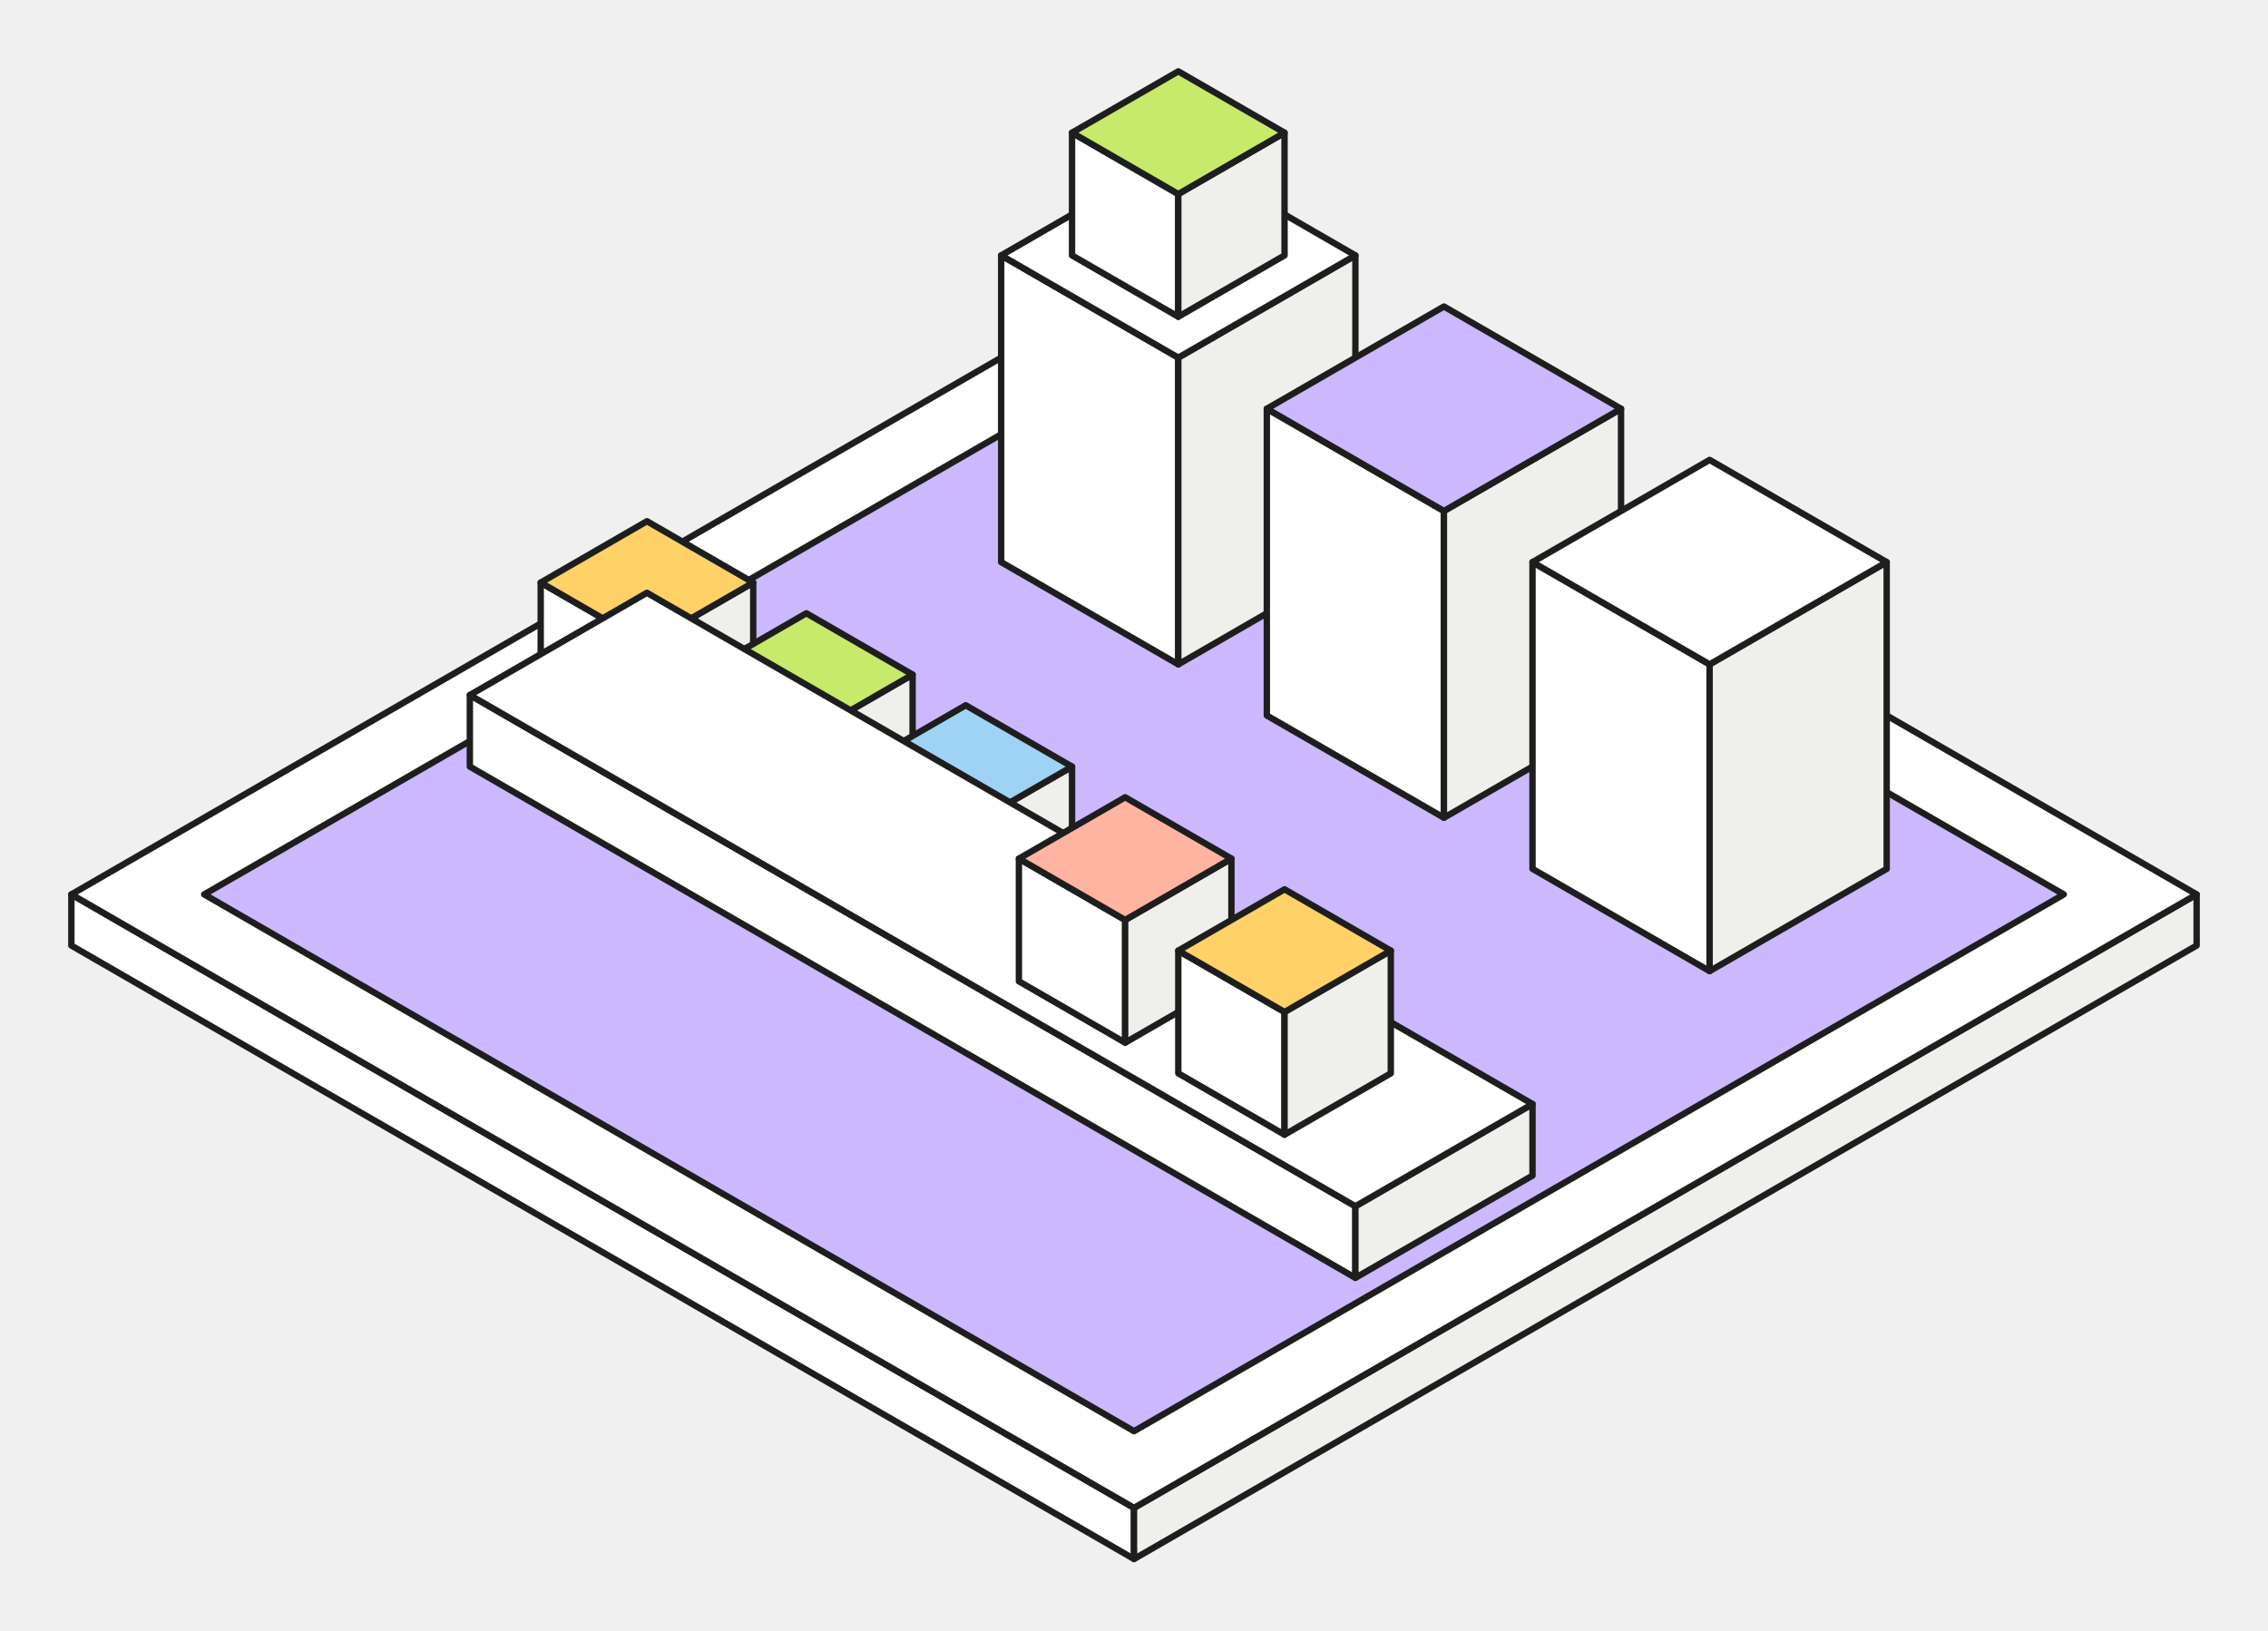
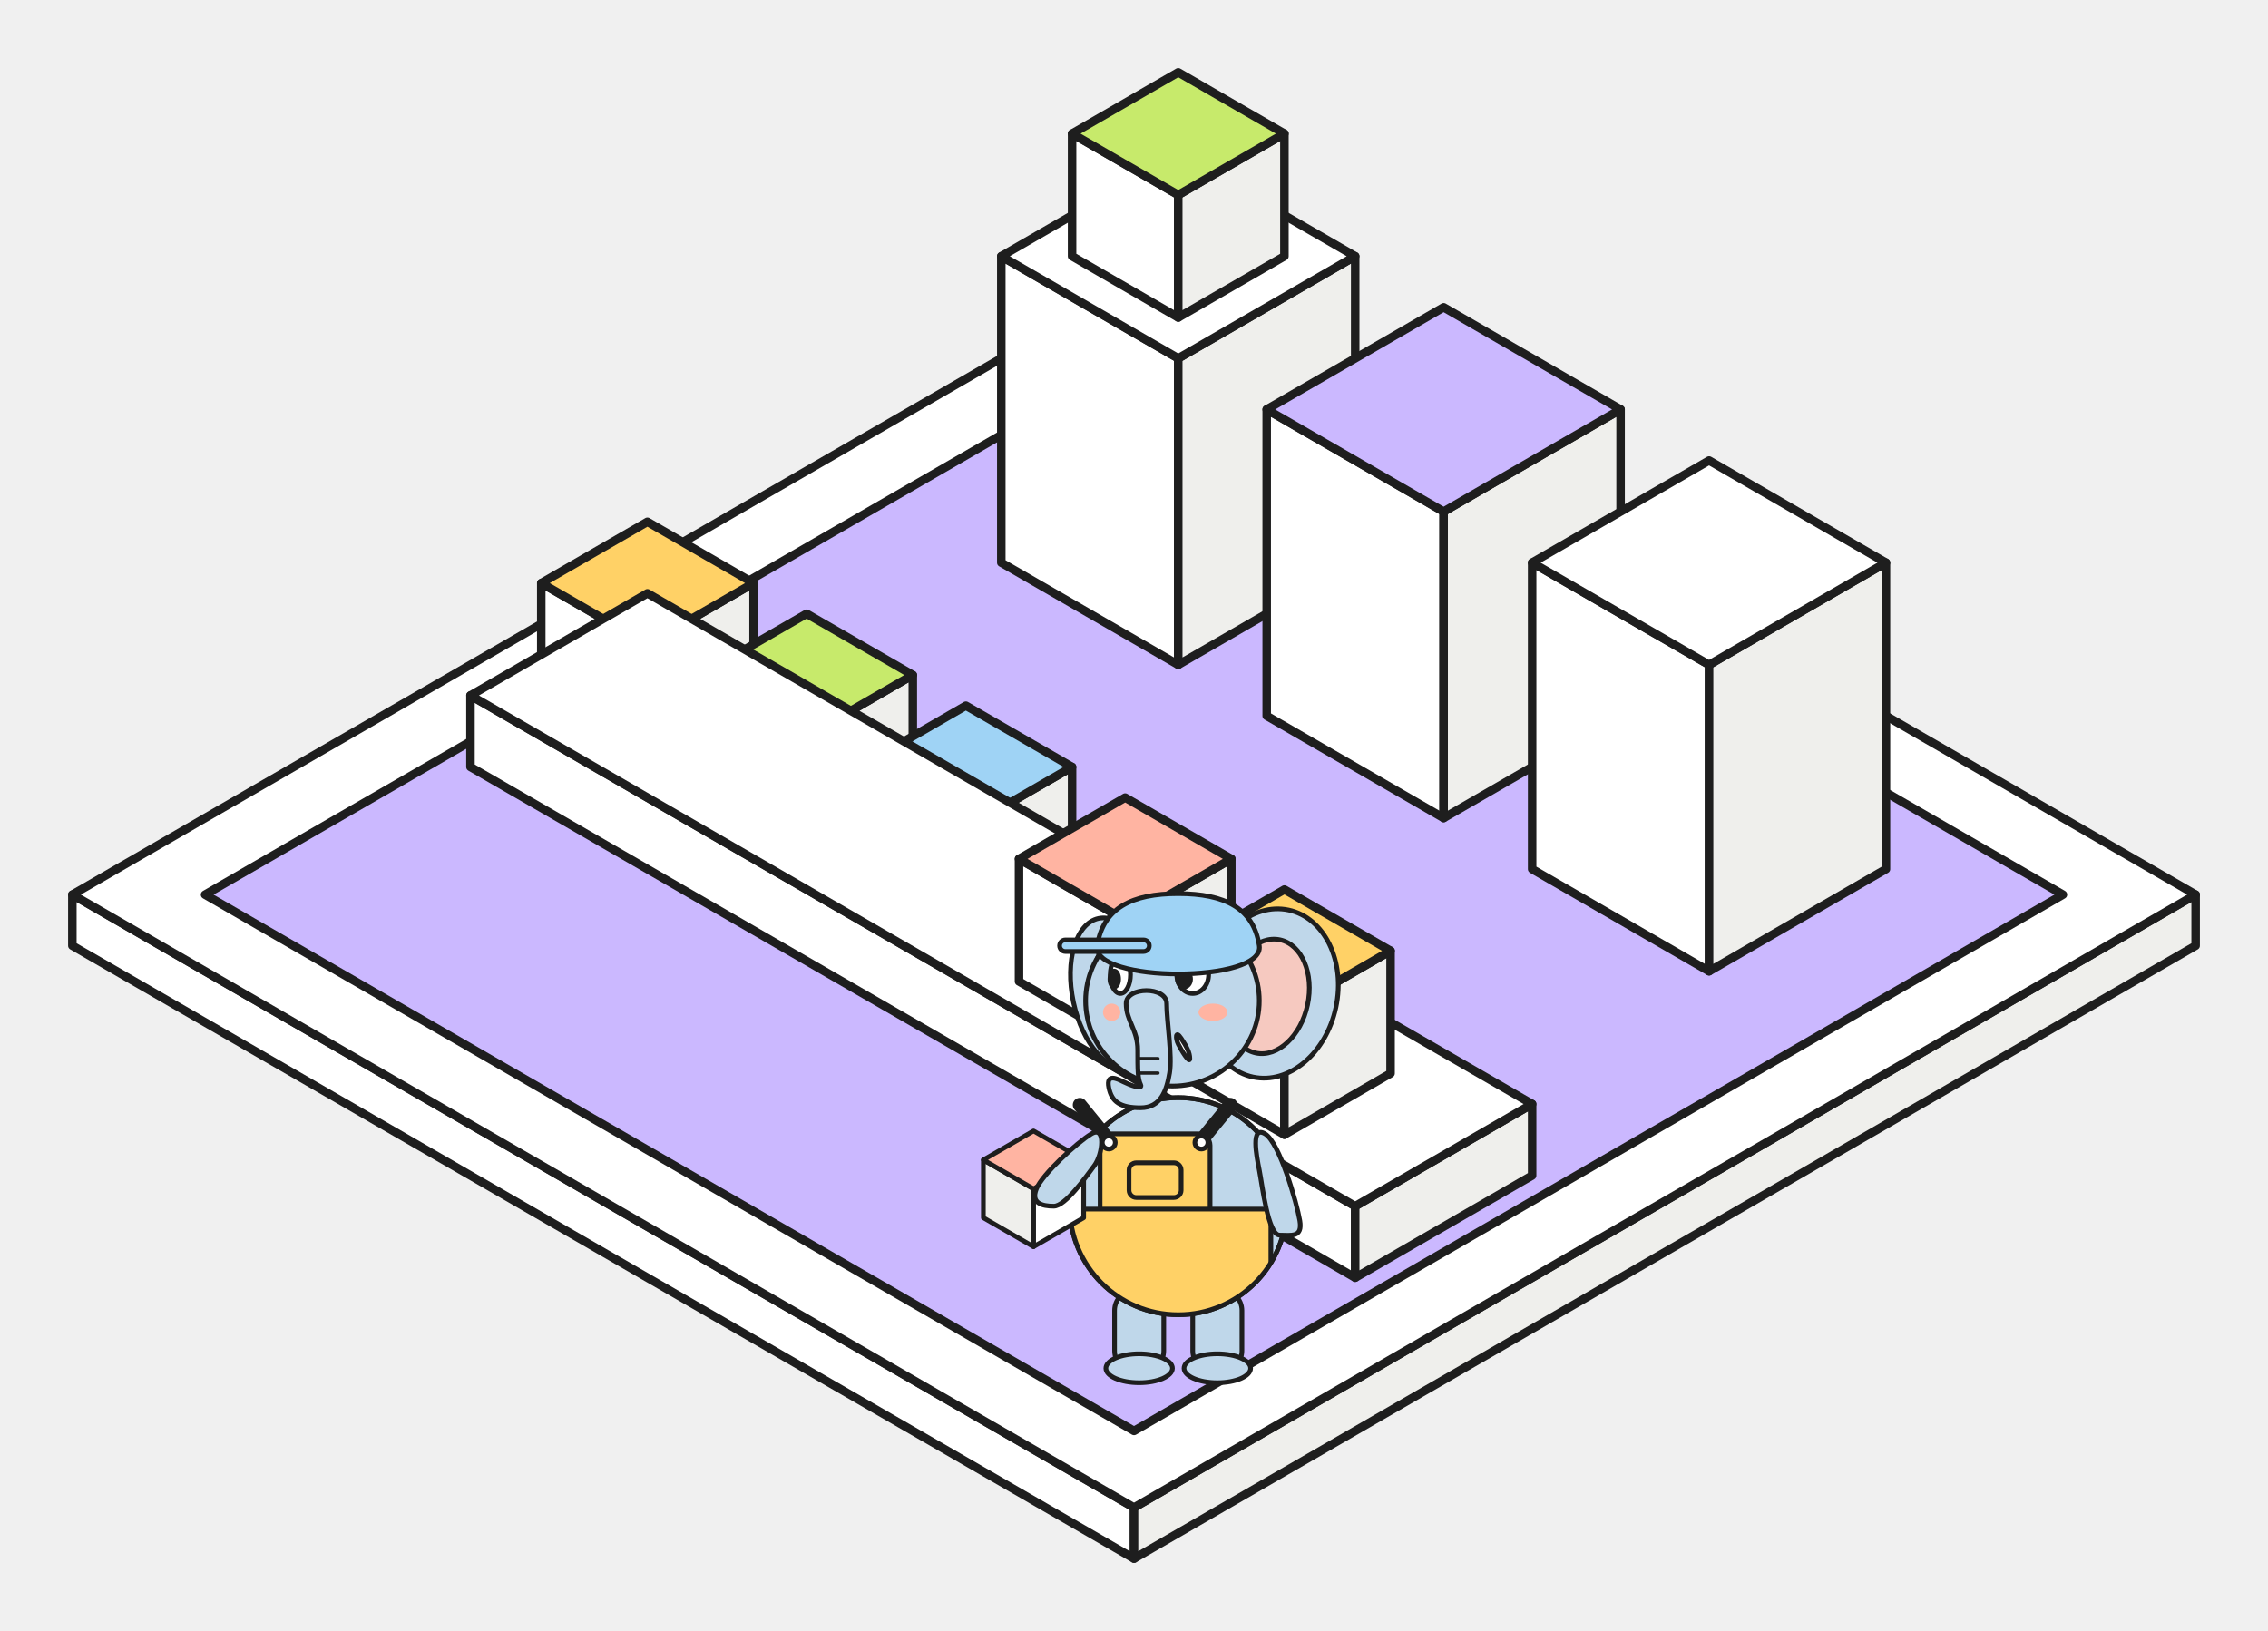
- <svg xmlns="http://www.w3.org/2000/svg" version="1.1" id="Layer_1" x="0px" y="0px" viewBox="0 0 532.33 382.7" enable-background="new 0 0 532.33 382.7" xml:space="preserve">
-   <polygon fill="#FFFFFF" stroke="#1E1E1E" stroke-width="1.5" stroke-linecap="round" stroke-linejoin="round" stroke-miterlimit="10" points="  16.75,221.95 266.17,365.95 266.17,353.95 16.75,209.95 " />
-   <polygon fill="#EFEFEC" stroke="#1E1E1E" stroke-width="1.5" stroke-linecap="round" stroke-linejoin="round" stroke-miterlimit="10" points="  515.58,221.95 266.17,365.95 266.17,353.95 515.58,209.95 " />
-   <polygon fill="#FFFFFF" stroke="#1E1E1E" stroke-width="1.5" stroke-linecap="round" stroke-linejoin="round" stroke-miterlimit="10" points="  266.17,65.95 515.58,209.95 266.17,353.95 16.75,209.95 " />
-   <polygon fill="#CBB8FF" stroke="#1E1E1E" stroke-width="1.5" stroke-linecap="round" stroke-linejoin="round" stroke-miterlimit="10" points="  266.17,83.95 484.4,209.95 266.17,335.95 47.93,209.95 " />
-   <polygon fill="#FFFFFF" stroke="#1E1E1E" stroke-width="1.5" stroke-linecap="round" stroke-linejoin="round" stroke-miterlimit="10" points="  234.99,131.95 276.56,155.95 276.56,83.95 234.99,59.95 " />
-   <polygon fill="#EFEFEC" stroke="#1E1E1E" stroke-width="1.5" stroke-linecap="round" stroke-linejoin="round" stroke-miterlimit="10" points="  318.13,131.95 276.56,155.95 276.56,83.95 318.13,59.95 " />
-   <polygon fill="#FFFFFF" stroke="#1E1E1E" stroke-width="1.5" stroke-linecap="round" stroke-linejoin="round" stroke-miterlimit="10" points="  276.56,35.95 318.13,59.95 276.56,83.95 234.99,59.95 " />
-   <polygon fill="#FFFFFF" stroke="#1E1E1E" stroke-width="1.5" stroke-linecap="round" stroke-linejoin="round" stroke-miterlimit="10" points="  251.62,59.95 276.56,74.35 276.56,45.55 251.62,31.15 " />
-   <polygon fill="#EFEFEC" stroke="#1E1E1E" stroke-width="1.5" stroke-linecap="round" stroke-linejoin="round" stroke-miterlimit="10" points="  301.5,59.95 276.56,74.35 276.56,45.55 301.5,31.15 " />
-   <polygon fill="#C7EA6B" stroke="#1E1E1E" stroke-width="1.5" stroke-linecap="round" stroke-linejoin="round" stroke-miterlimit="10" points="  276.56,16.75 301.5,31.15 276.56,45.55 251.62,31.15 " />
-   <polygon fill="#FFFFFF" stroke="#1E1E1E" stroke-width="1.5" stroke-linecap="round" stroke-linejoin="round" stroke-miterlimit="10" points="  297.34,167.95 338.91,191.95 338.91,119.95 297.34,95.95 " />
-   <polygon fill="#EFEFEC" stroke="#1E1E1E" stroke-width="1.5" stroke-linecap="round" stroke-linejoin="round" stroke-miterlimit="10" points="  380.48,167.95 338.91,191.95 338.91,119.95 380.48,95.95 " />
-   <polygon fill="#CBB8FF" stroke="#1E1E1E" stroke-width="1.5" stroke-linecap="round" stroke-linejoin="round" stroke-miterlimit="10" points="  338.91,71.95 380.48,95.95 338.91,119.95 297.34,95.95 " />
-   <polygon fill="#FFFFFF" stroke="#1E1E1E" stroke-width="1.5" stroke-linecap="round" stroke-linejoin="round" stroke-miterlimit="10" points="  126.91,165.55 151.85,179.95 151.85,151.15 126.91,136.75 " />
-   <polygon fill="#EFEFEC" stroke="#1E1E1E" stroke-width="1.5" stroke-linecap="round" stroke-linejoin="round" stroke-miterlimit="10" points="  176.79,165.55 151.85,179.95 151.85,151.15 176.79,136.75 " />
-   <polygon fill="#FFD166" stroke="#1E1E1E" stroke-width="1.5" stroke-linecap="round" stroke-linejoin="round" stroke-miterlimit="10" points="  151.85,122.35 176.79,136.75 151.85,151.15 126.91,136.75 " />
-   <polygon fill="#FFFFFF" stroke="#1E1E1E" stroke-width="1.5" stroke-linecap="round" stroke-linejoin="round" stroke-miterlimit="10" points="  359.7,203.95 401.27,227.95 401.27,155.95 359.7,131.95 " />
-   <polygon fill="#EFEFEC" stroke="#1E1E1E" stroke-width="1.5" stroke-linecap="round" stroke-linejoin="round" stroke-miterlimit="10" points="  442.83,203.95 401.27,227.95 401.27,155.95 442.83,131.95 " />
-   <polygon fill="#FFFFFF" stroke="#1E1E1E" stroke-width="1.5" stroke-linecap="round" stroke-linejoin="round" stroke-miterlimit="10" points="  401.27,107.95 442.83,131.95 401.27,155.95 359.7,131.95 " />
-   <polygon fill="#FFFFFF" stroke="#1E1E1E" stroke-width="1.5" stroke-linecap="round" stroke-linejoin="round" stroke-miterlimit="10" points="  164.32,187.15 189.26,201.55 189.26,172.75 164.32,158.35 " />
-   <polygon fill="#EFEFEC" stroke="#1E1E1E" stroke-width="1.5" stroke-linecap="round" stroke-linejoin="round" stroke-miterlimit="10" points="  214.2,187.15 189.26,201.55 189.26,172.75 214.2,158.35 " />
-   <polygon fill="#C7EA6B" stroke="#1E1E1E" stroke-width="1.5" stroke-linecap="round" stroke-linejoin="round" stroke-miterlimit="10" points="  189.26,143.95 214.2,158.35 189.26,172.75 164.32,158.35 " />
-   <polygon fill="#FFFFFF" stroke="#1E1E1E" stroke-width="1.5" stroke-linecap="round" stroke-linejoin="round" stroke-miterlimit="10" points="  201.73,208.75 226.67,223.15 226.67,194.35 201.73,179.95 " />
-   <polygon fill="#EFEFEC" stroke="#1E1E1E" stroke-width="1.5" stroke-linecap="round" stroke-linejoin="round" stroke-miterlimit="10" points="  251.62,208.75 226.67,223.15 226.67,194.35 251.62,179.95 " />
-   <polygon fill="#9FD3F5" stroke="#1E1E1E" stroke-width="1.5" stroke-linecap="round" stroke-linejoin="round" stroke-miterlimit="10" points="  226.67,165.55 251.62,179.95 226.67,194.35 201.73,179.95 " />
-   <polygon fill="#FFFFFF" stroke="#1E1E1E" stroke-width="1.5" stroke-linecap="round" stroke-linejoin="round" stroke-miterlimit="10" points="  110.28,179.95 318.13,299.95 318.13,283.15 110.28,163.15 " />
-   <polygon fill="#EFEFEC" stroke="#1E1E1E" stroke-width="1.5" stroke-linecap="round" stroke-linejoin="round" stroke-miterlimit="10" points="  359.7,275.95 318.13,299.95 318.13,283.15 359.7,259.15 " />
-   <polygon fill="#FFFFFF" stroke="#1E1E1E" stroke-width="1.5" stroke-linecap="round" stroke-linejoin="round" stroke-miterlimit="10" points="  151.85,139.15 359.7,259.15 318.13,283.15 110.28,163.15 " />
-   <polygon fill="#FFFFFF" stroke="#1E1E1E" stroke-width="1.5" stroke-linecap="round" stroke-linejoin="round" stroke-miterlimit="10" points="  239.15,230.35 264.09,244.75 264.09,215.95 239.15,201.55 " />
-   <polygon fill="#EFEFEC" stroke="#1E1E1E" stroke-width="1.5" stroke-linecap="round" stroke-linejoin="round" stroke-miterlimit="10" points="  289.03,230.35 264.09,244.75 264.09,215.95 289.03,201.55 " />
-   <polygon fill="#FFB4A2" stroke="#1E1E1E" stroke-width="1.5" stroke-linecap="round" stroke-linejoin="round" stroke-miterlimit="10" points="  264.09,187.15 289.03,201.55 264.09,215.95 239.15,201.55 " />
-   <polygon fill="#FFFFFF" stroke="#1E1E1E" stroke-width="1.5" stroke-linecap="round" stroke-linejoin="round" stroke-miterlimit="10" points="  276.56,251.95 301.5,266.35 301.5,237.55 276.56,223.15 " />
-   <polygon fill="#EFEFEC" stroke="#1E1E1E" stroke-width="1.5" stroke-linecap="round" stroke-linejoin="round" stroke-miterlimit="10" points="  326.44,251.95 301.5,266.35 301.5,237.55 326.44,223.15 " />
-   <polygon fill="#FFD166" stroke="#1E1E1E" stroke-width="1.5" stroke-linecap="round" stroke-linejoin="round" stroke-miterlimit="10" points="  301.5,208.75 326.44,223.15 301.5,237.55 276.56,223.15 " />
+ <svg xmlns="http://www.w3.org/2000/svg" xmlns:xlink="http://www.w3.org/1999/xlink" version="1.1" id="Layer_1" x="0px" y="0px" viewBox="0 0 532.83 383.2" enable-background="new 0 0 532.83 383.2" xml:space="preserve">
+   <polygon fill="#FFFFFF" stroke="#1E1E1E" stroke-width="2" stroke-linecap="round" stroke-linejoin="round" stroke-miterlimit="10" points="  17,222.2 266.42,366.2 266.42,354.2 17,210.2 " />
+   <polygon fill="#EFEFEC" stroke="#1E1E1E" stroke-width="2" stroke-linecap="round" stroke-linejoin="round" stroke-miterlimit="10" points="  515.83,222.2 266.42,366.2 266.42,354.2 515.83,210.2 " />
+   <polygon fill="#FFFFFF" stroke="#1E1E1E" stroke-width="2" stroke-linecap="round" stroke-linejoin="round" stroke-miterlimit="10" points="  266.42,66.2 515.83,210.2 266.42,354.2 17,210.2 " />
+   <polygon fill="#CBB8FF" stroke="#1E1E1E" stroke-width="2" stroke-linecap="round" stroke-linejoin="round" stroke-miterlimit="10" points="  266.42,84.2 484.65,210.2 266.42,336.2 48.18,210.2 " />
+   <polygon fill="#FFFFFF" stroke="#1E1E1E" stroke-width="2" stroke-linecap="round" stroke-linejoin="round" stroke-miterlimit="10" points="  235.24,132.2 276.81,156.2 276.81,84.2 235.24,60.2 " />
+   <polygon fill="#EFEFEC" stroke="#1E1E1E" stroke-width="2" stroke-linecap="round" stroke-linejoin="round" stroke-miterlimit="10" points="  318.38,132.2 276.81,156.2 276.81,84.2 318.38,60.2 " />
+   <polygon fill="#FFFFFF" stroke="#1E1E1E" stroke-width="2" stroke-linecap="round" stroke-linejoin="round" stroke-miterlimit="10" points="  276.81,36.2 318.38,60.2 276.81,84.2 235.24,60.2 " />
+   <polygon fill="#FFFFFF" stroke="#1E1E1E" stroke-width="2" stroke-linecap="round" stroke-linejoin="round" stroke-miterlimit="10" points="  251.87,60.2 276.81,74.6 276.81,45.8 251.87,31.4 " />
+   <polygon fill="#EFEFEC" stroke="#1E1E1E" stroke-width="2" stroke-linecap="round" stroke-linejoin="round" stroke-miterlimit="10" points="  301.75,60.2 276.81,74.6 276.81,45.8 301.75,31.4 " />
+   <polygon fill="#C7EA6B" stroke="#1E1E1E" stroke-width="2" stroke-linecap="round" stroke-linejoin="round" stroke-miterlimit="10" points="  276.81,17 301.75,31.4 276.81,45.8 251.87,31.4 " />
+   <polygon fill="#FFFFFF" stroke="#1E1E1E" stroke-width="2" stroke-linecap="round" stroke-linejoin="round" stroke-miterlimit="10" points="  297.59,168.2 339.16,192.2 339.16,120.2 297.59,96.2 " />
+   <polygon fill="#EFEFEC" stroke="#1E1E1E" stroke-width="2" stroke-linecap="round" stroke-linejoin="round" stroke-miterlimit="10" points="  380.73,168.2 339.16,192.2 339.16,120.2 380.73,96.2 " />
+   <polygon fill="#CBB8FF" stroke="#1E1E1E" stroke-width="2" stroke-linecap="round" stroke-linejoin="round" stroke-miterlimit="10" points="  339.16,72.2 380.73,96.2 339.16,120.2 297.59,96.2 " />
+   <polygon fill="#FFFFFF" stroke="#1E1E1E" stroke-width="2" stroke-linecap="round" stroke-linejoin="round" stroke-miterlimit="10" points="  127.16,165.8 152.1,180.2 152.1,151.4 127.16,137 " />
+   <polygon fill="#EFEFEC" stroke="#1E1E1E" stroke-width="2" stroke-linecap="round" stroke-linejoin="round" stroke-miterlimit="10" points="  177.04,165.8 152.1,180.2 152.1,151.4 177.04,137 " />
+   <polygon fill="#FFD166" stroke="#1E1E1E" stroke-width="2" stroke-linecap="round" stroke-linejoin="round" stroke-miterlimit="10" points="  152.1,122.6 177.04,137 152.1,151.4 127.16,137 " />
+   <polygon fill="#FFFFFF" stroke="#1E1E1E" stroke-width="2" stroke-linecap="round" stroke-linejoin="round" stroke-miterlimit="10" points="  359.95,204.2 401.52,228.2 401.52,156.2 359.95,132.2 " />
+   <polygon fill="#EFEFEC" stroke="#1E1E1E" stroke-width="2" stroke-linecap="round" stroke-linejoin="round" stroke-miterlimit="10" points="  443.08,204.2 401.52,228.2 401.52,156.2 443.08,132.2 " />
+   <polygon fill="#FFFFFF" stroke="#1E1E1E" stroke-width="2" stroke-linecap="round" stroke-linejoin="round" stroke-miterlimit="10" points="  401.52,108.2 443.08,132.2 401.52,156.2 359.95,132.2 " />
+   <polygon fill="#FFFFFF" stroke="#1E1E1E" stroke-width="2" stroke-linecap="round" stroke-linejoin="round" stroke-miterlimit="10" points="  164.57,187.4 189.51,201.8 189.51,173 164.57,158.6 " />
+   <polygon fill="#EFEFEC" stroke="#1E1E1E" stroke-width="2" stroke-linecap="round" stroke-linejoin="round" stroke-miterlimit="10" points="  214.45,187.4 189.51,201.8 189.51,173 214.45,158.6 " />
+   <polygon fill="#C7EA6B" stroke="#1E1E1E" stroke-width="2" stroke-linecap="round" stroke-linejoin="round" stroke-miterlimit="10" points="  189.51,144.2 214.45,158.6 189.51,173 164.57,158.6 " />
+   <polygon fill="#FFFFFF" stroke="#1E1E1E" stroke-width="2" stroke-linecap="round" stroke-linejoin="round" stroke-miterlimit="10" points="  201.98,209 226.92,223.4 226.92,194.6 201.98,180.2 " />
+   <polygon fill="#EFEFEC" stroke="#1E1E1E" stroke-width="2" stroke-linecap="round" stroke-linejoin="round" stroke-miterlimit="10" points="  251.87,209 226.92,223.4 226.92,194.6 251.87,180.2 " />
+   <polygon fill="#9FD3F5" stroke="#1E1E1E" stroke-width="2" stroke-linecap="round" stroke-linejoin="round" stroke-miterlimit="10" points="  226.92,165.8 251.87,180.2 226.92,194.6 201.98,180.2 " />
+   <polygon fill="#FFFFFF" stroke="#1E1E1E" stroke-width="2" stroke-linecap="round" stroke-linejoin="round" stroke-miterlimit="10" points="  110.53,180.2 318.38,300.2 318.38,283.4 110.53,163.4 " />
+   <polygon fill="#EFEFEC" stroke="#1E1E1E" stroke-width="2" stroke-linecap="round" stroke-linejoin="round" stroke-miterlimit="10" points="  359.95,276.2 318.38,300.2 318.38,283.4 359.95,259.4 " />
+   <polygon fill="#FFFFFF" stroke="#1E1E1E" stroke-width="2" stroke-linecap="round" stroke-linejoin="round" stroke-miterlimit="10" points="  152.1,139.4 359.95,259.4 318.38,283.4 110.53,163.4 " />
+   <polygon fill="#FFFFFF" stroke="#1E1E1E" stroke-width="2" stroke-linecap="round" stroke-linejoin="round" stroke-miterlimit="10" points="  239.4,230.6 264.34,245 264.34,216.2 239.4,201.8 " />
+   <polygon fill="#EFEFEC" stroke="#1E1E1E" stroke-width="2" stroke-linecap="round" stroke-linejoin="round" stroke-miterlimit="10" points="  289.28,230.6 264.34,245 264.34,216.2 289.28,201.8 " />
+   <polygon fill="#FFB4A2" stroke="#1E1E1E" stroke-width="2" stroke-linecap="round" stroke-linejoin="round" stroke-miterlimit="10" points="  264.34,187.4 289.28,201.8 264.34,216.2 239.4,201.8 " />
+   <polygon fill="#FFFFFF" stroke="#1E1E1E" stroke-width="2" stroke-linecap="round" stroke-linejoin="round" stroke-miterlimit="10" points="  276.81,252.2 301.75,266.6 301.75,237.8 276.81,223.4 " />
+   <polygon fill="#EFEFEC" stroke="#1E1E1E" stroke-width="2" stroke-linecap="round" stroke-linejoin="round" stroke-miterlimit="10" points="  326.69,252.2 301.75,266.6 301.75,237.8 326.69,223.4 " />
+   <polygon fill="#FFD166" stroke="#1E1E1E" stroke-width="2" stroke-linecap="round" stroke-linejoin="round" stroke-miterlimit="10" points="  301.75,209 326.69,223.4 301.75,237.8 276.81,223.4 " />
+   <g>
+     <rect x="276.79" y="324.18" fill="none" width="0.03" height="0.03" />
+     <path fill="#BFD7EA" stroke="#1E1E1E" stroke-width="1.1" stroke-linecap="round" stroke-linejoin="round" stroke-miterlimit="10" d="   M291.77,317.4v-9.52c0-2.62-2.14-4.76-4.76-4.76h-2.04c-2.62,0-4.76,2.14-4.76,4.76v9.52c0,2.62,2.14,4.76,4.76,4.76h2.04   C289.63,322.16,291.77,320.02,291.77,317.4z" />
+     <path fill="#BFD7EA" stroke="#1E1E1E" stroke-width="1.1" stroke-linecap="round" stroke-linejoin="round" stroke-miterlimit="10" d="   M273.41,317.4v-9.52c0-2.62-2.14-4.76-4.76-4.76h-2.04c-2.62,0-4.76,2.14-4.76,4.76v9.52c0,2.62,2.14,4.76,4.76,4.76h2.04   C271.27,322.16,273.41,320.02,273.41,317.4z" />
+     <ellipse fill="#BFD7EA" stroke="#1E1E1E" stroke-width="1.1" stroke-linecap="round" stroke-linejoin="round" stroke-miterlimit="10" cx="285.99" cy="321.48" rx="7.82" ry="3.4" />
+     <ellipse fill="#BFD7EA" stroke="#1E1E1E" stroke-width="1.1" stroke-linecap="round" stroke-linejoin="round" stroke-miterlimit="10" cx="267.63" cy="321.48" rx="7.82" ry="3.4" />
+     <circle fill="#BFD7EA" stroke="#1E1E1E" stroke-width="1.1" stroke-linecap="round" stroke-linejoin="round" stroke-miterlimit="10" cx="276.81" cy="283.4" r="25.5" />
+     <g>
+       <defs>
+         <circle id="SVGID_1_" cx="276.81" cy="283.4" r="25.5" />
+       </defs>
+       <clipPath id="SVGID_2_">
+         <use xlink:href="#SVGID_1_" overflow="visible" />
+       </clipPath>
+       <path clip-path="url(#SVGID_2_)" fill="#FFD166" stroke="#1E1E1E" stroke-width="1.1" stroke-linecap="round" stroke-linejoin="round" stroke-miterlimit="10" d="    M284.29,284.08v-14.96c0-1.5-1.22-2.72-2.72-2.72h-20.4c-1.5,0-2.72,1.22-2.72,2.72v14.96c0,1.5,1.22,2.72,2.72,2.72h20.4    C283.06,286.8,284.29,285.58,284.29,284.08z" />
+       <rect x="244.17" y="284.08" clip-path="url(#SVGID_2_)" fill="#FFD166" stroke="#1E1E1E" stroke-width="1.1" stroke-linecap="round" stroke-linejoin="round" stroke-miterlimit="10" width="54.4" height="27.2" />
+     </g>
+     <circle fill="none" stroke="#1E1E1E" stroke-width="1.1" stroke-linecap="round" stroke-linejoin="round" stroke-miterlimit="10" cx="276.81" cy="283.4" r="25.5" />
+     <path fill="none" stroke="#1E1E1E" stroke-width="1.1" stroke-linecap="round" stroke-linejoin="round" stroke-miterlimit="10" d="   M277.49,279.66v-4.76c0-0.93-0.76-1.7-1.7-1.7h-8.84c-0.93,0-1.7,0.76-1.7,1.7v4.76c0,0.93,0.77,1.7,1.7,1.7h8.84   C276.72,281.36,277.49,280.6,277.49,279.66z" />
+     <line fill="none" stroke="#1E1E1E" stroke-width="3.3" stroke-linecap="round" stroke-linejoin="round" stroke-miterlimit="10" x1="282.93" y1="267.08" x2="289.05" y2="259.6" />
+     <line fill="none" stroke="#1E1E1E" stroke-width="3.3" stroke-linecap="round" stroke-linejoin="round" stroke-miterlimit="10" x1="259.81" y1="267.08" x2="253.69" y2="259.6" />
+     <circle fill="#FFFFFF" stroke="#1E1E1E" stroke-width="1.1" stroke-linecap="round" stroke-linejoin="round" stroke-miterlimit="10" cx="282.25" cy="268.44" r="1.53" />
+     <circle fill="#FFFFFF" stroke="#1E1E1E" stroke-width="1.1" stroke-linecap="round" stroke-linejoin="round" stroke-miterlimit="10" cx="260.49" cy="268.44" r="1.53" />
+     <polygon fill="#FFFFFF" stroke="#1E1E1E" stroke-width="1.1" stroke-linecap="round" stroke-linejoin="round" stroke-miterlimit="10" points="   254.59,272.52 242.81,279.32 242.81,292.92 254.59,286.12  " />
+     <polygon fill="#EFEFEC" stroke="#1E1E1E" stroke-width="1.1" stroke-linecap="round" stroke-linejoin="round" stroke-miterlimit="10" points="   242.81,279.32 231.03,272.52 231.03,286.12 242.81,292.92  " />
+     <polygon fill="#FFB4A2" stroke="#1E1E1E" stroke-width="1.1" stroke-linecap="round" stroke-linejoin="round" stroke-miterlimit="10" points="   254.59,272.52 242.81,265.72 231.03,272.52 242.81,279.32  " />
+     <path fill="#BFD7EA" stroke="#1E1E1E" stroke-width="1.1" stroke-linecap="round" stroke-linejoin="round" stroke-miterlimit="10" d="   M297.21,266.4c3.4,2.04,7.48,16.32,8.16,20.4c0.68,4.08-2.04,3.4-4.76,3.4c-2.72,0-4.08-11.9-4.76-15.3S293.81,264.36,297.21,266.4   z" />
+     <path fill="#BFD7EA" stroke="#1E1E1E" stroke-width="1.1" stroke-linecap="round" stroke-linejoin="round" stroke-miterlimit="10" d="   M256.41,266.4c-3.4,2.04-11.56,9.52-12.92,12.92s1.36,4.08,4.08,4.08c2.72,0,7.48-6.8,9.52-9.52   C259.13,271.16,259.81,264.36,256.41,266.4z" />
+     <ellipse transform="matrix(0.2079 -0.9781 0.9781 0.2079 8.1727 476.9325)" fill="#BFD7EA" stroke="#1E1E1E" stroke-width="1.1" stroke-linecap="round" stroke-linejoin="round" stroke-miterlimit="10" cx="298.57" cy="233.42" rx="20.06" ry="15.64" />
+     <ellipse transform="matrix(0.2079 -0.9781 0.9781 0.2079 6.9689 476.8059)" fill="#F6C9C0" stroke="#1E1E1E" stroke-width="1.1" stroke-linecap="round" stroke-linejoin="round" stroke-miterlimit="10" cx="297.89" cy="234.1" rx="13.6" ry="9.52" />
+     <ellipse transform="matrix(0.9781 -0.2079 0.2079 0.9781 -42.8088 59.542)" fill="#BFD7EA" stroke="#1E1E1E" stroke-width="1.1" stroke-linecap="round" stroke-linejoin="round" stroke-miterlimit="10" cx="261.85" cy="233.42" rx="9.86" ry="18.02" />
+     <ellipse transform="matrix(0.9781 -0.2079 0.2079 0.9781 -42.9353 59.6982)" fill="#F6C9C0" stroke="#1E1E1E" stroke-width="1.1" stroke-linecap="round" stroke-linejoin="round" stroke-miterlimit="10" cx="262.53" cy="234.1" rx="5.1" ry="11.56" />
+     <ellipse fill="#BFD7EA" stroke="#1E1E1E" stroke-width="1.1" stroke-linecap="round" stroke-linejoin="round" stroke-miterlimit="10" cx="275.45" cy="235.12" rx="20.4" ry="20.06" />
+     <path fill="#BFD7EA" stroke="#1E1E1E" stroke-width="1.1" stroke-linecap="round" stroke-linejoin="round" stroke-miterlimit="10" d="   M274.09,235.8c0,4.08,1.36,12.24,0.68,16.32c-0.68,4.08-2.04,8.16-6.8,8.16s-6.8-1.36-7.48-4.76c-0.68-3.4,2.04-2.04,3.4-1.36   c1.36,0.68,4.76,2.04,4.08,0.68c-0.68-1.36-0.68-3.4-0.68-8.16c0-4.76-2.72-6.8-2.72-10.88S274.09,231.72,274.09,235.8z" />
+     <line fill="none" stroke="#1E1E1E" stroke-width="0.77" stroke-linecap="round" stroke-linejoin="round" stroke-miterlimit="10" x1="272.05" y1="248.72" x2="267.29" y2="248.72" />
+     <line fill="none" stroke="#1E1E1E" stroke-width="0.77" stroke-linecap="round" stroke-linejoin="round" stroke-miterlimit="10" x1="272.05" y1="252.12" x2="267.29" y2="252.12" />
+     <ellipse fill="#FFFFFF" stroke="#1E1E1E" stroke-width="1.1" stroke-linecap="round" stroke-linejoin="round" stroke-miterlimit="10" cx="280.21" cy="229" rx="3.74" ry="4.42" />
+     <ellipse fill="#FFFFFF" stroke="#1E1E1E" stroke-width="1.1" stroke-linecap="round" stroke-linejoin="round" stroke-miterlimit="10" cx="263.21" cy="229" rx="2.38" ry="4.42" />
+     <ellipse fill="#1E1E1E" stroke="#1E1E1E" stroke-width="1.1" stroke-linecap="round" stroke-linejoin="round" stroke-miterlimit="10" cx="278.17" cy="230.02" rx="1.53" ry="1.87" />
+     <ellipse fill="#1E1E1E" stroke="#1E1E1E" stroke-width="1.1" stroke-linecap="round" stroke-linejoin="round" stroke-miterlimit="10" cx="261.78" cy="230.02" rx="1.02" ry="1.87" />
+     <path fill="none" stroke="#1E1E1E" stroke-width="1.1" stroke-linecap="round" stroke-linejoin="round" stroke-miterlimit="10" d="   M283.61,222.2c-1.7-1.36-5.1-1.36-6.8-0.68" />
+     <path fill="none" stroke="#1E1E1E" stroke-width="1.1" stroke-linecap="round" stroke-linejoin="round" stroke-miterlimit="10" d="   M265.59,221.52c-1.7-0.68-3.06-0.68-4.76,0.68" />
+     <ellipse fill="#FFB4A2" cx="284.97" cy="237.84" rx="3.4" ry="2.04" />
+     <circle fill="#FFB4A2" cx="261.17" cy="237.84" r="2.04" />
+     <path fill="#FFFFFF" stroke="#1E1E1E" stroke-width="1.1" stroke-linecap="round" stroke-linejoin="round" stroke-miterlimit="10" d="   M277.49,243.96c1.36,2.04,2.04,3.4,2.04,4.76s-2.04-2.04-2.72-3.4C276.13,243.96,276.13,241.92,277.49,243.96z" />
+     <path fill="#9FD3F5" stroke="#1E1E1E" stroke-width="1.1" stroke-linecap="round" stroke-linejoin="round" stroke-miterlimit="10" d="   M295.85,222.2c-1.36-8.84-8.16-12.24-19.04-12.24s-17.68,3.4-19.04,12.24C256.41,231.04,297.21,231.04,295.85,222.2z" />
+     <path fill="#9FD3F5" stroke="#1E1E1E" stroke-width="1.1" stroke-linecap="round" stroke-linejoin="round" stroke-miterlimit="10" d="   M270.01,222.2L270.01,222.2c0-0.75-0.61-1.36-1.36-1.36h-18.36c-0.75,0-1.36,0.61-1.36,1.36l0,0c0,0.75,0.61,1.36,1.36,1.36h18.36   C269.4,223.56,270.01,222.95,270.01,222.2z" />
+   </g>
  <g>
</g>
  <g>
</g>
  <g>
</g>
  <g>
</g>
  <g>
</g>
  <g>
</g>
  <g>
</g>
  <g>
</g>
  <g>
</g>
  <g>
</g>
  <g>
</g>
  <g>
</g>
  <g>
</g>
  <g>
</g>
  <g>
</g>
</svg>
